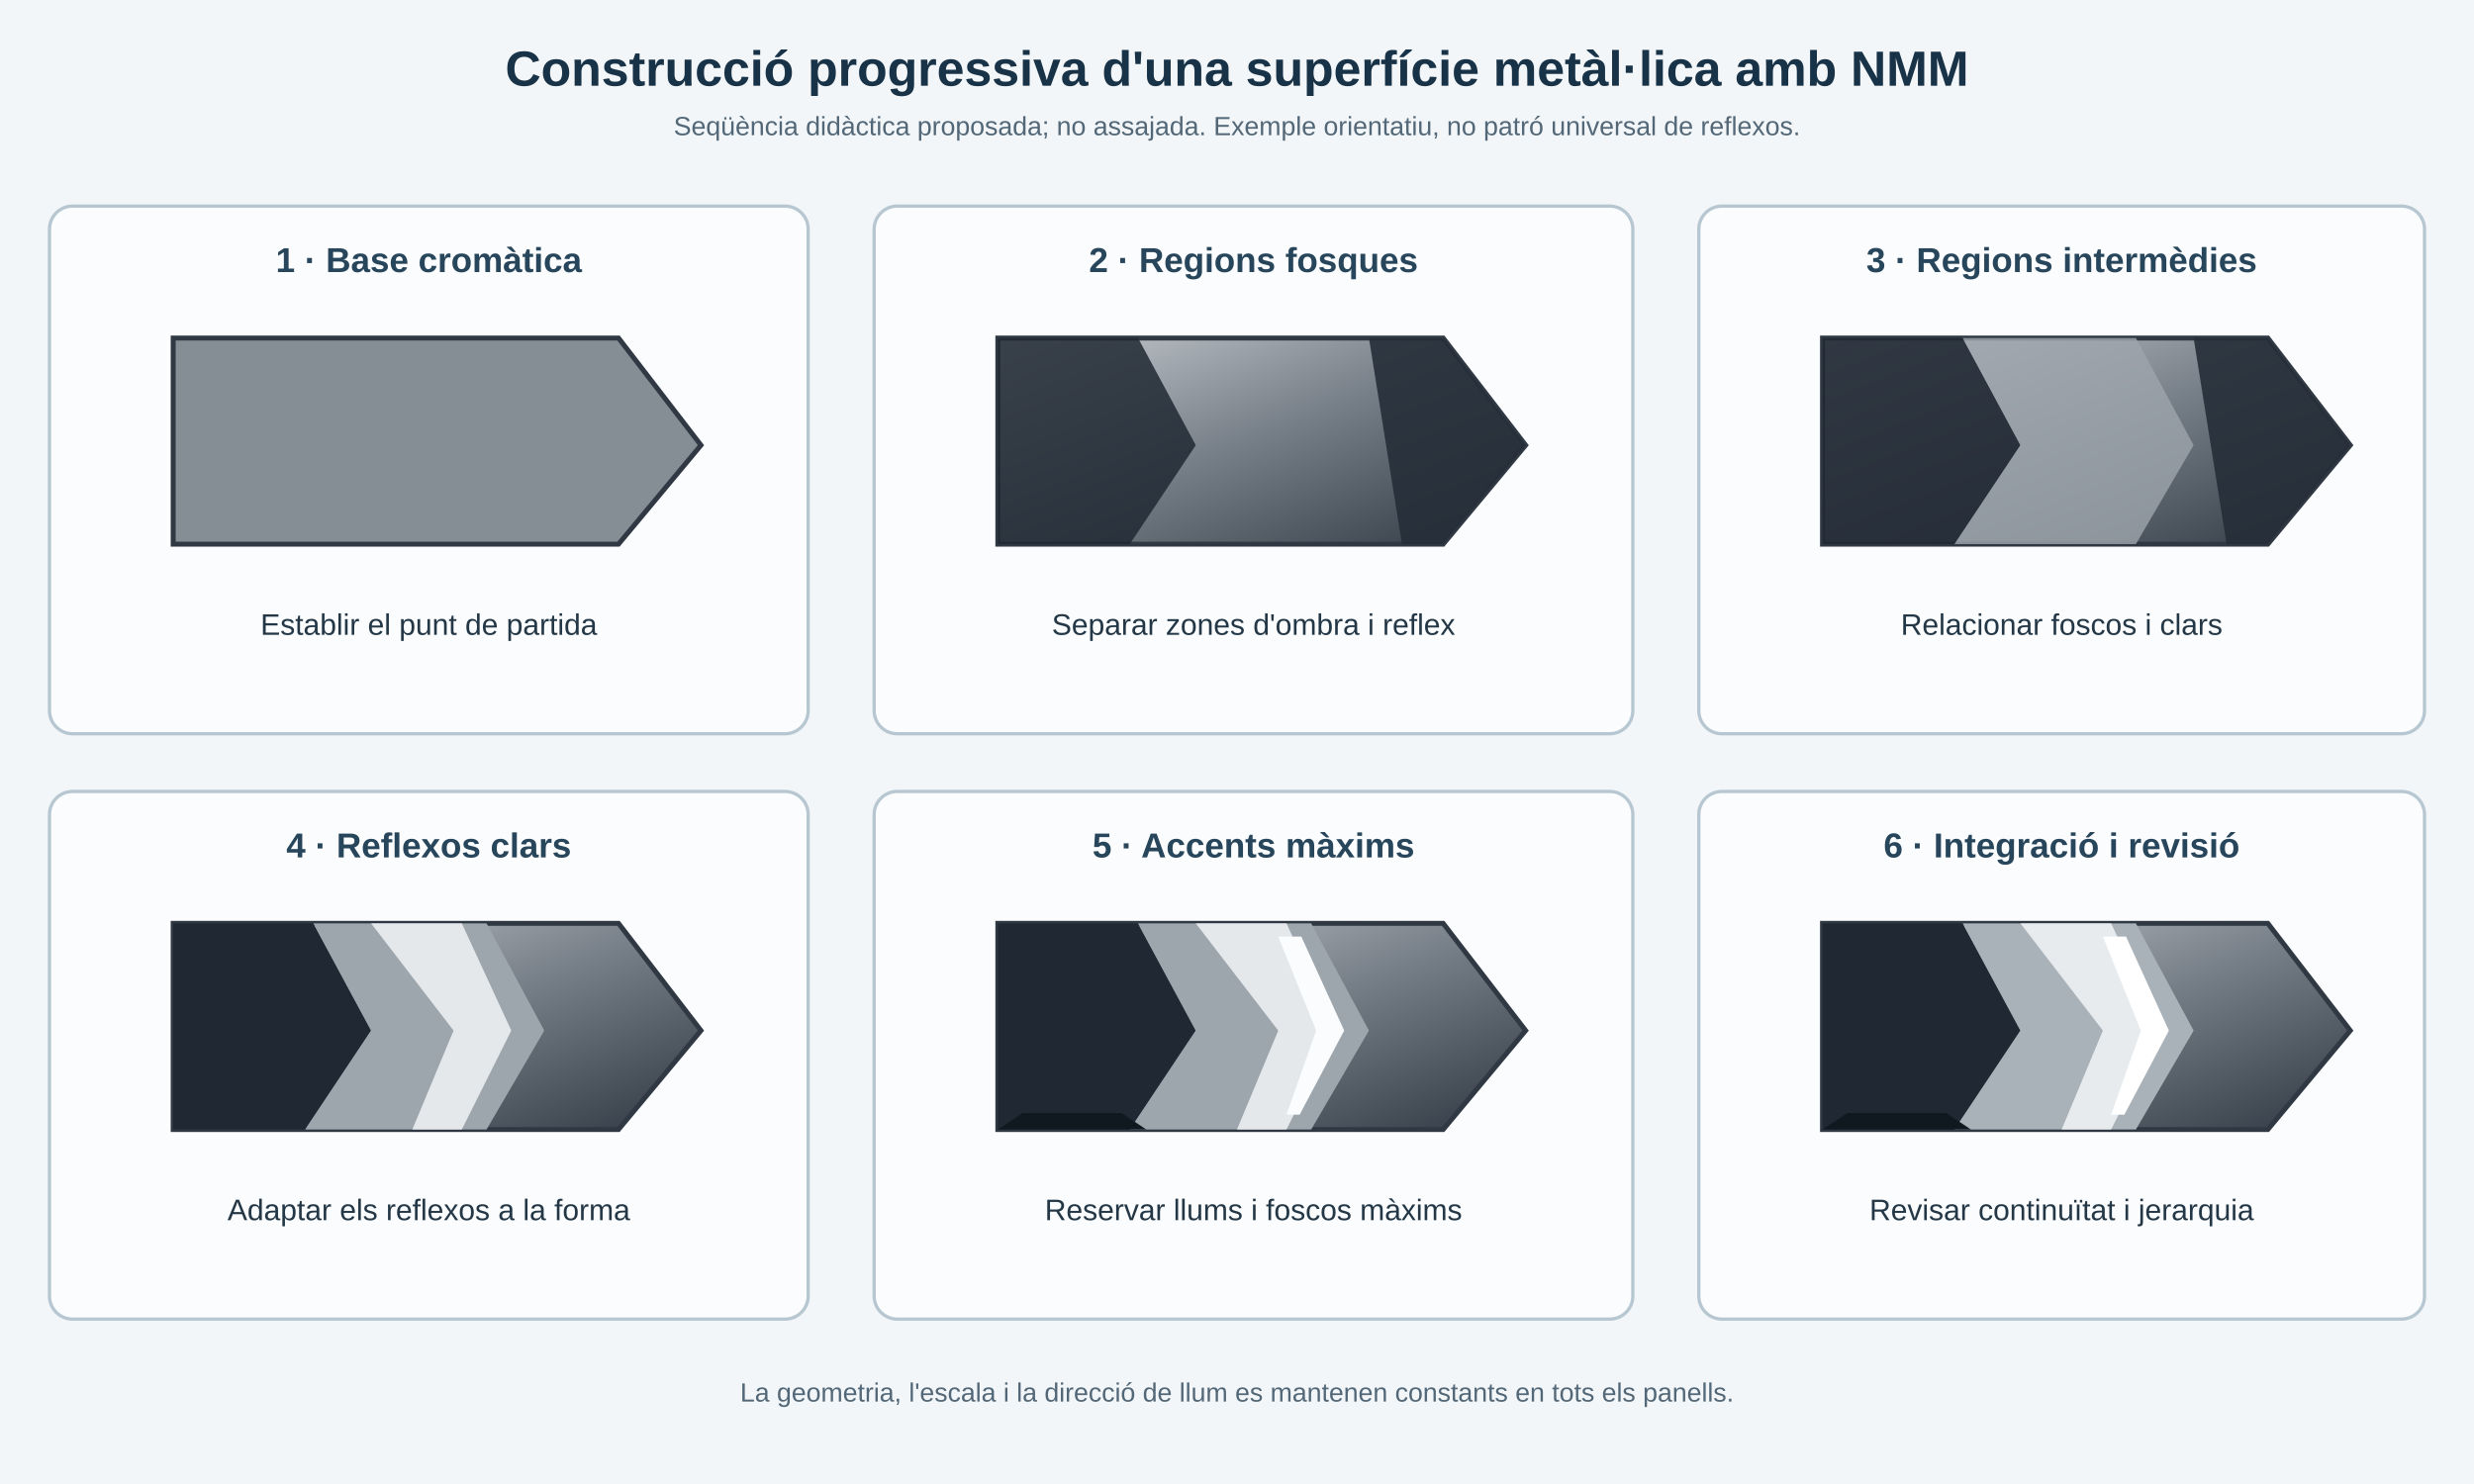
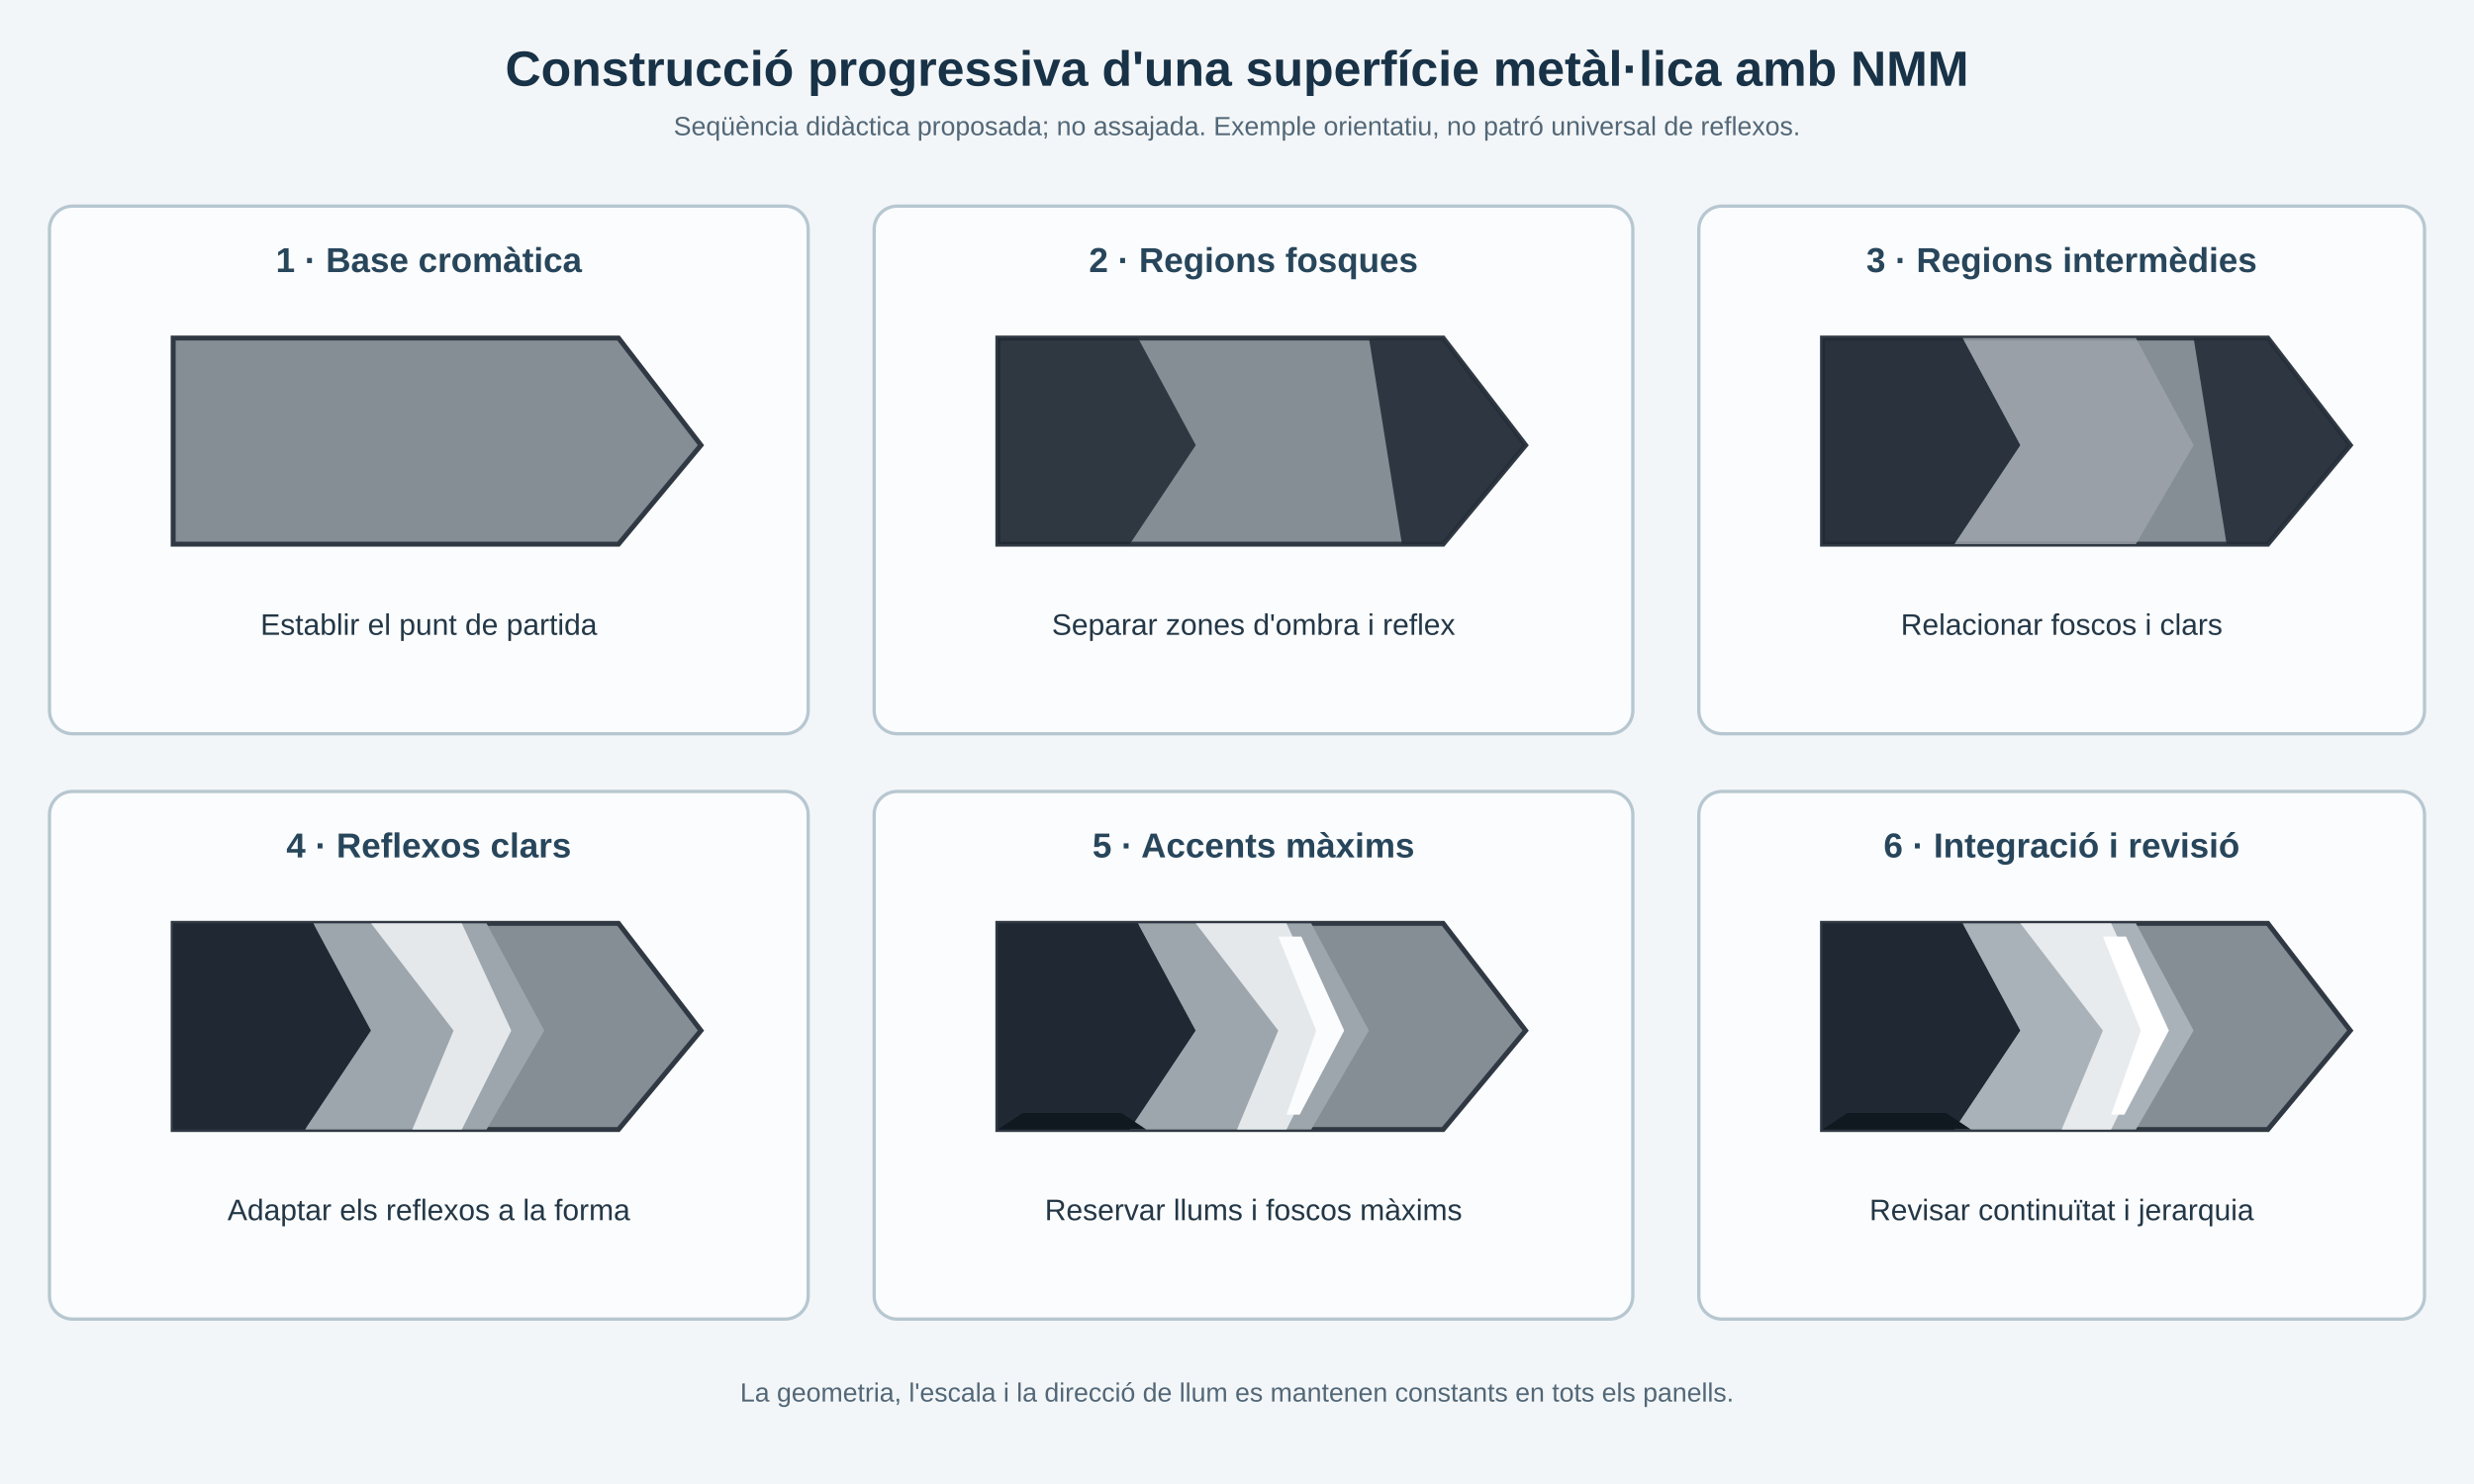
<svg xmlns="http://www.w3.org/2000/svg" width="1500" height="900" viewBox="0 0 1500 900">
  <defs>
    <linearGradient id="bladeBase" x1="0" y1="0" x2="1" y2="1">
      <stop offset="0" stop-color="#c6cbd0" />
      <stop offset=".48" stop-color="#777f88" />
      <stop offset="1" stop-color="#303943" />
    </linearGradient>
    <style>
 .title{font:700 30px Arial,sans-serif;fill:#183247}.sub{font:700 21px Arial,sans-serif;fill:#28465b}.small{font:16px Arial,sans-serif;fill:#526777}.panel{fill:#fbfcfd;stroke:#b7c7d1;stroke-width:2}.step{font:18px Arial,sans-serif;fill:#233746}
 </style>
  </defs>
  <rect width="1500" height="900" fill="#f3f6f8" />
  <text x="750" y="52" text-anchor="middle" class="title">Construcció progressiva d'una superfície metàl·lica amb NMM</text>
  <text x="750" y="82" text-anchor="middle" class="small">Seqüència didàctica proposada; no assajada. Exemple orientatiu, no patró universal de reflexos.</text>
  <g transform="translate(30 125)">
    <rect width="460" height="320" rx="14" class="panel" />
    <rect x="500" width="460" height="320" rx="14" class="panel" />
    <rect x="1000" width="440" height="320" rx="14" class="panel" />
    <rect y="355" width="460" height="320" rx="14" class="panel" />
    <rect x="500" y="355" width="460" height="320" rx="14" class="panel" />
    <rect x="1000" y="355" width="440" height="320" rx="14" class="panel" />
  </g>
  <g class="sub" text-anchor="middle">
    <text x="260" y="165">1 · Base cromàtica</text>
    <text x="760" y="165">2 · Regions fosques</text>
    <text x="1250" y="165">3 · Regions intermèdies</text>
    <text x="260" y="520">4 · Reflexos clars</text>
    <text x="760" y="520">5 · Accents màxims</text>
    <text x="1250" y="520">6 · Integració i revisió</text>
  </g>
  <g transform="translate(105 205)">
    <path d="M0 0 L270 0 L320 65 L270 125 L0 125 Z" fill="#858d95" stroke="#303943" stroke-width="3" />
  </g>
  <g transform="translate(605 205)">
-     <path d="M0 0 L270 0 L320 65 L270 125 L0 125 Z" fill="url(#bladeBase)" stroke="#303943" stroke-width="3" />
+     <path d="M0 0 L270 0 L320 65 L270 125 L0 125 Z" fill="#858d95" stroke="#303943" stroke-width="3" />
    <path d="M0 0 L85 0 L120 65 L80 125 L0 125 Z" fill="#202833" opacity=".85" />
    <path d="M225 0 L270 0 L320 65 L270 125 L245 125 Z" fill="#252d37" opacity=".9" />
  </g>
  <g transform="translate(1105 205)">
-     <path d="M0 0 L270 0 L320 65 L270 125 L0 125 Z" fill="url(#bladeBase)" stroke="#303943" stroke-width="3" />
+     <path d="M0 0 L270 0 L320 65 L270 125 L0 125 Z" fill="#858d95" stroke="#303943" stroke-width="3" />
    <path d="M0 0 L85 0 L120 65 L80 125 L0 125 Z" fill="#202833" opacity=".9" />
    <path d="M85 0 L190 0 L225 65 L190 125 L80 125 L120 65 Z" fill="#9da5ad" opacity=".8" />
    <path d="M225 0 L270 0 L320 65 L270 125 L245 125 Z" fill="#252d37" opacity=".9" />
  </g>
  <g transform="translate(105 560)">
-     <path d="M0 0 L270 0 L320 65 L270 125 L0 125 Z" fill="url(#bladeBase)" stroke="#303943" stroke-width="3" />
+     <path d="M0 0 L270 0 L320 65 L270 125 L0 125 Z" fill="#858d95" stroke="#303943" stroke-width="3" />
    <path d="M0 0 L85 0 L120 65 L80 125 L0 125 Z" fill="#202833" />
    <path d="M85 0 L190 0 L225 65 L190 125 L80 125 L120 65 Z" fill="#9da5ad" />
    <path d="M120 0 L175 0 L205 65 L175 125 L145 125 L170 65 Z" fill="#e4e8eb" />
  </g>
  <g transform="translate(605 560)">
-     <path d="M0 0 L270 0 L320 65 L270 125 L0 125 Z" fill="url(#bladeBase)" stroke="#303943" stroke-width="3" />
+     <path d="M0 0 L270 0 L320 65 L270 125 L0 125 Z" fill="#858d95" stroke="#303943" stroke-width="3" />
    <path d="M0 0 L85 0 L120 65 L80 125 L0 125 Z" fill="#202833" />
    <path d="M85 0 L190 0 L225 65 L190 125 L80 125 L120 65 Z" fill="#9da5ad" />
    <path d="M120 0 L175 0 L205 65 L175 125 L145 125 L170 65 Z" fill="#e4e8eb" />
    <path d="M170 8 L184 8 L210 65 L183 116 L175 116 L193 65 Z" fill="#fafcfd" />
    <path d="M15 115 L75 115 L90 125 L0 125 Z" fill="#101820" />
  </g>
  <g transform="translate(1105 560)">
-     <path d="M0 0 L270 0 L320 65 L270 125 L0 125 Z" fill="url(#bladeBase)" stroke="#303943" stroke-width="3" />
+     <path d="M0 0 L270 0 L320 65 L270 125 L0 125 Z" fill="#858d95" stroke="#303943" stroke-width="3" />
    <path d="M0 0 L85 0 L120 65 L80 125 L0 125 Z" fill="#202833" />
    <path d="M85 0 L190 0 L225 65 L190 125 L80 125 L120 65 Z" fill="#aab2b9" />
    <path d="M120 0 L175 0 L205 65 L175 125 L145 125 L170 65 Z" fill="#e7ebee" />
    <path d="M170 8 L184 8 L210 65 L183 116 L175 116 L193 65 Z" fill="#ffffff" />
    <path d="M15 115 L75 115 L90 125 L0 125 Z" fill="#101820" />
  </g>
  <g class="step" text-anchor="middle">
    <text x="260" y="385">Establir el punt de partida</text>
    <text x="760" y="385">Separar zones d'ombra i reflex</text>
    <text x="1250" y="385">Relacionar foscos i clars</text>
    <text x="260" y="740">Adaptar els reflexos a la forma</text>
    <text x="760" y="740">Reservar llums i foscos màxims</text>
    <text x="1250" y="740">Revisar continuïtat i jerarquia</text>
  </g>
  <text x="750" y="850" text-anchor="middle" class="small">La geometria, l'escala i la direcció de llum es mantenen constants en tots els panells.</text>
</svg>
